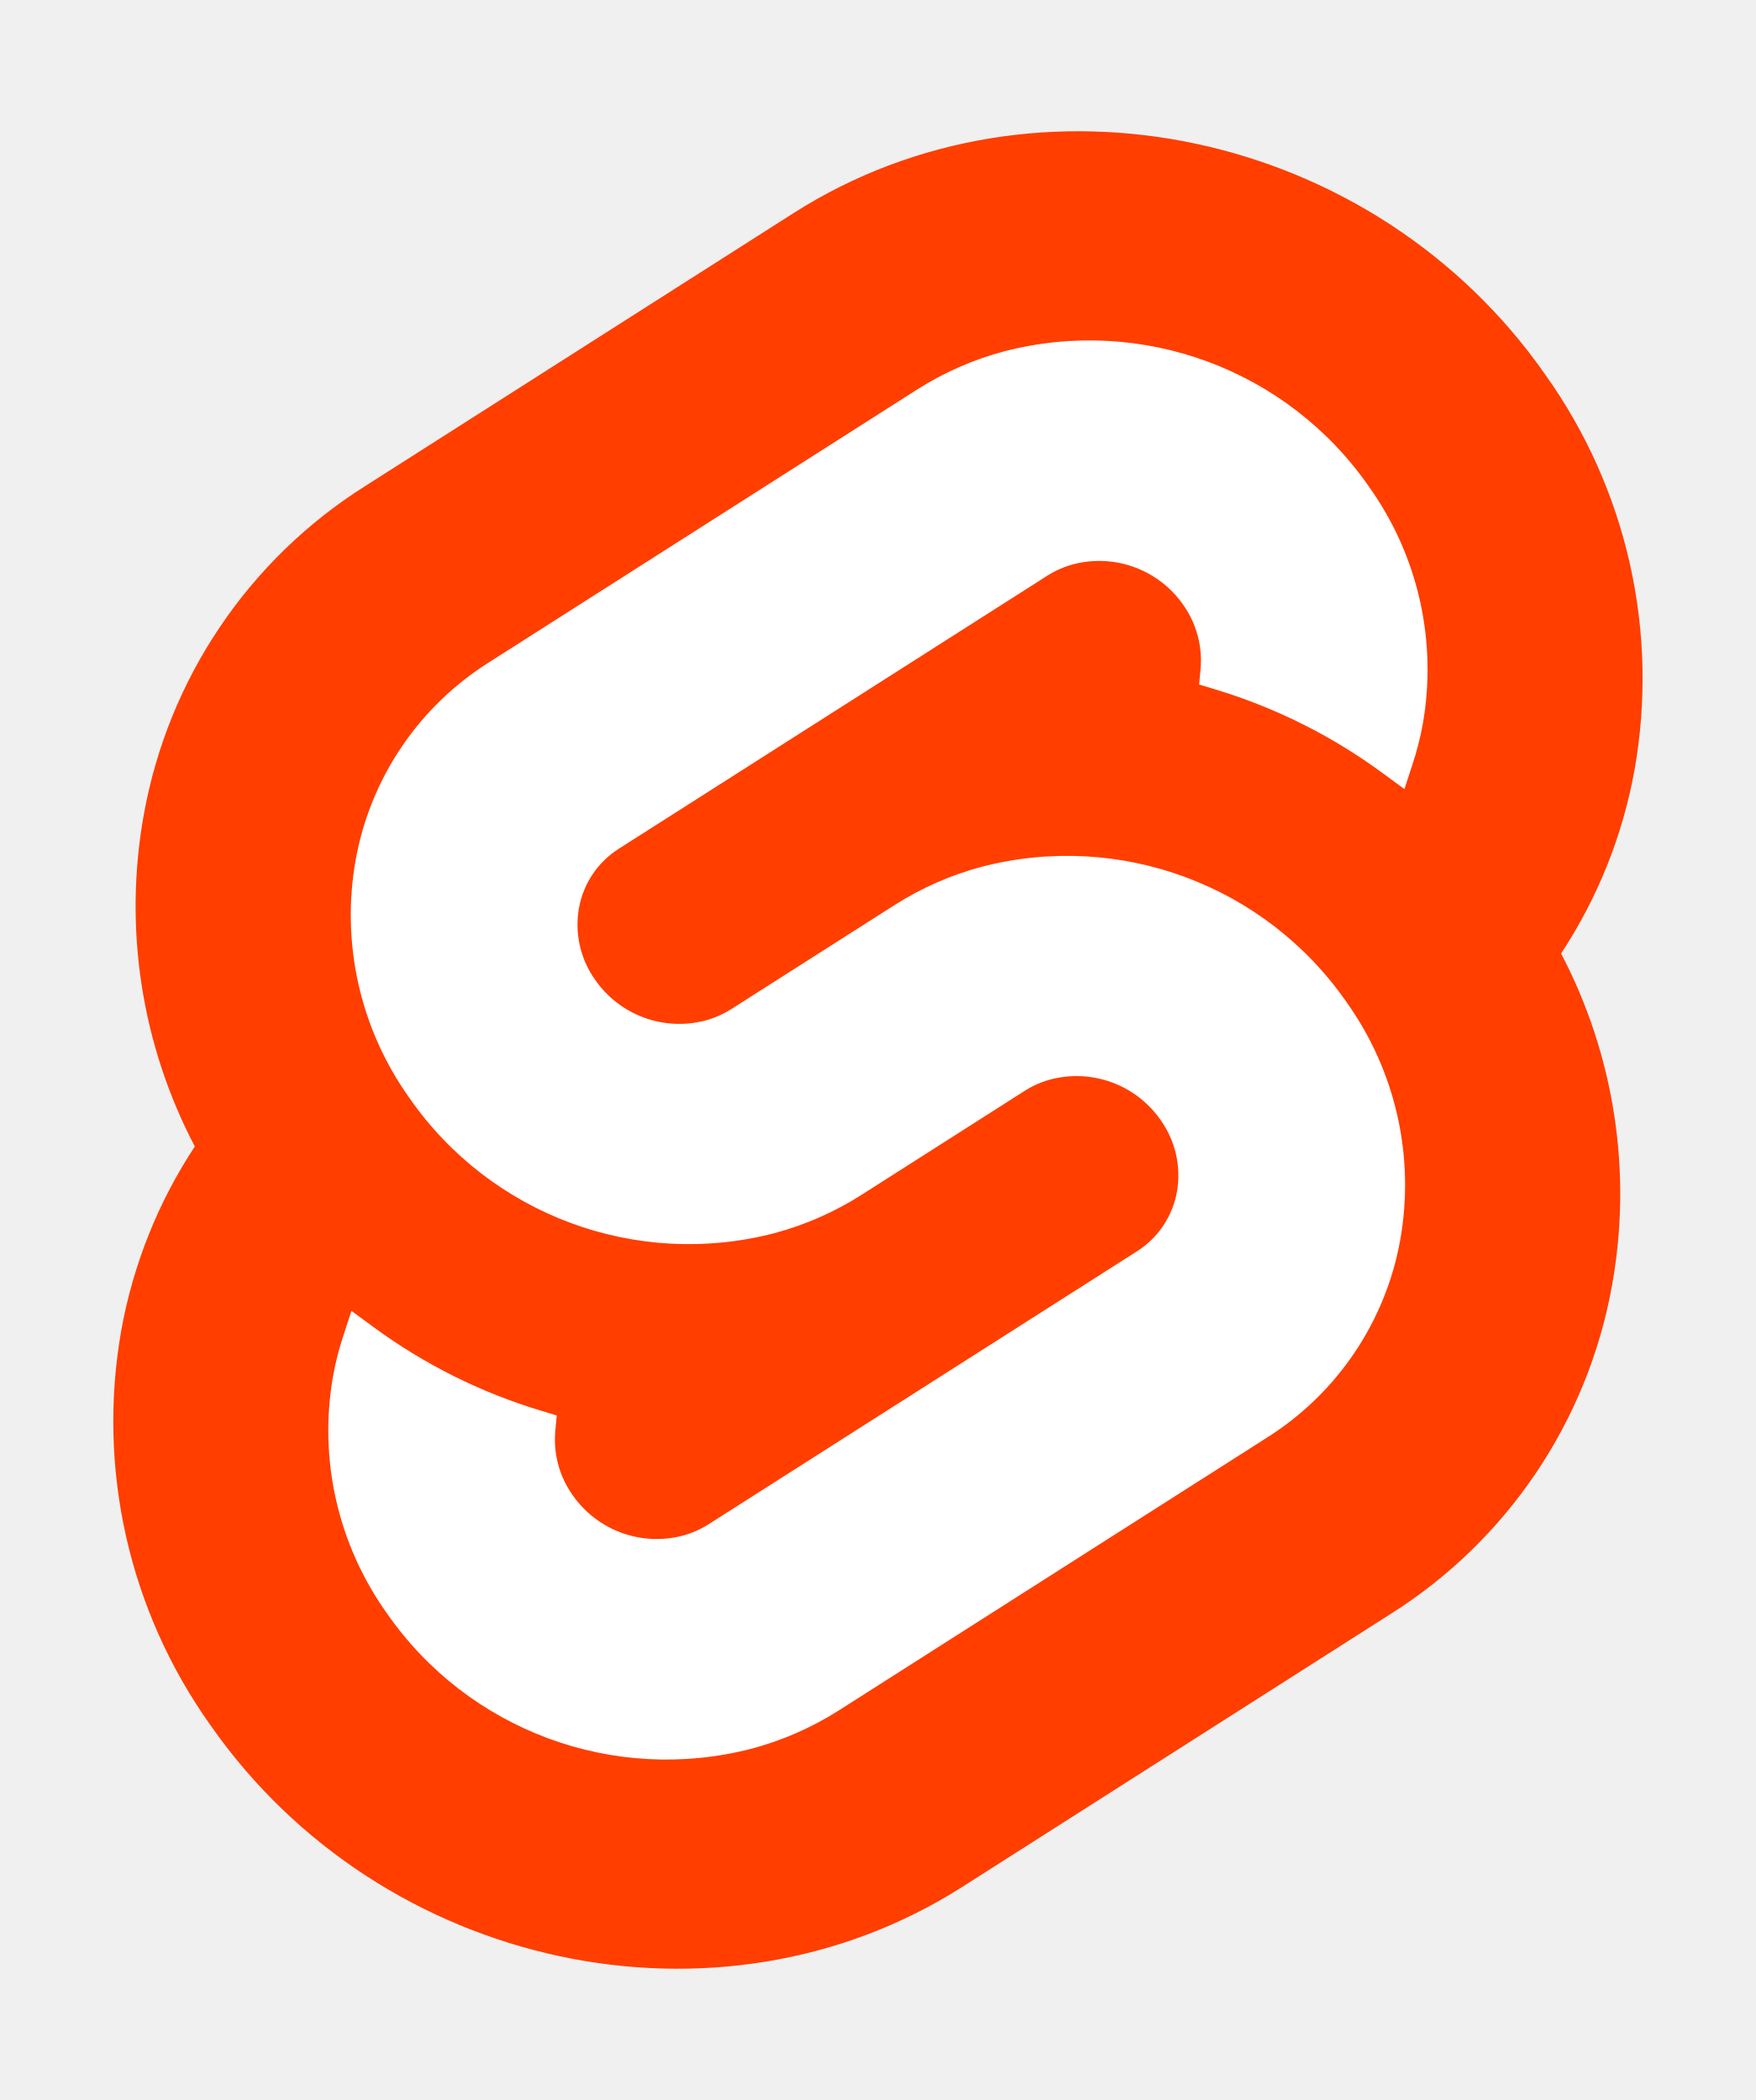
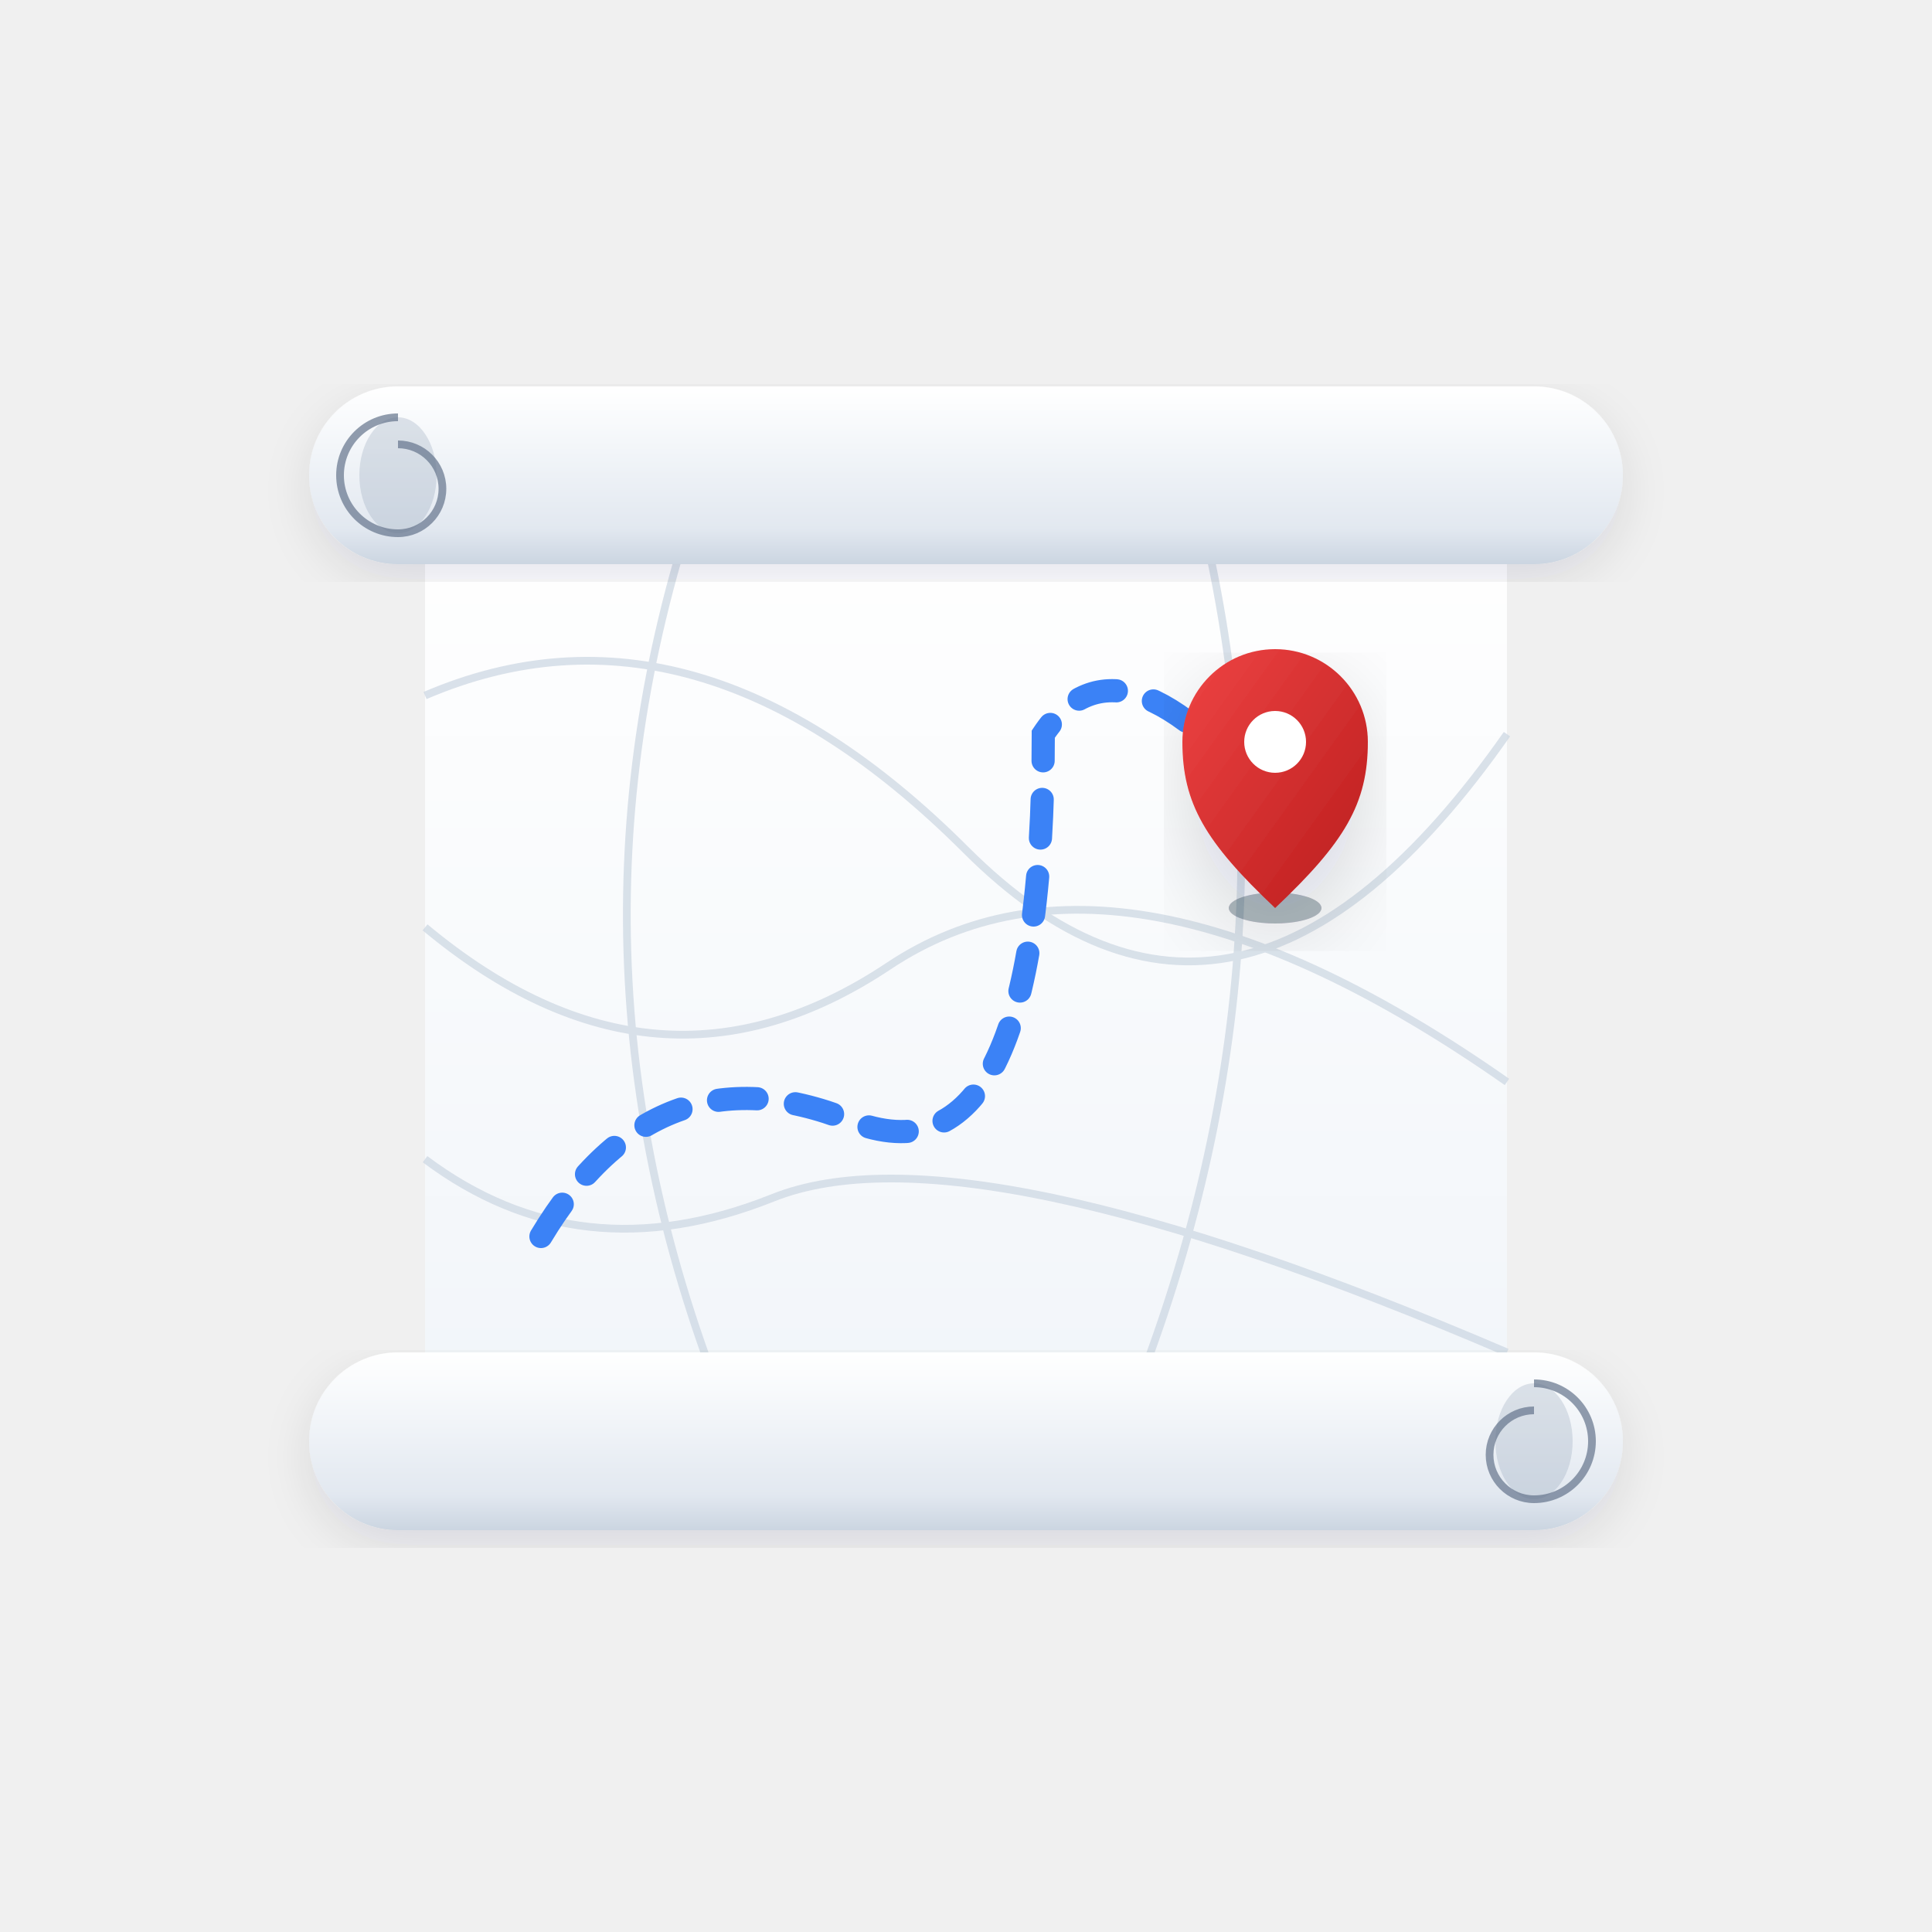
- <svg xmlns="http://www.w3.org/2000/svg" width="107" height="128" viewBox="0 0 107 128">
-   <path d="M94.157 22.819c-10.4-14.885-30.94-19.297-45.792-9.835L22.282 29.608A29.92 29.92 0 0 0 8.764 49.65a31.5 31.5 0 0 0 3.108 20.231 30 30 0 0 0-4.477 11.183 31.9 31.9 0 0 0 5.448 24.116c10.402 14.887 30.942 19.297 45.791 9.835l26.083-16.624A29.92 29.92 0 0 0 98.235 78.35a31.53 31.53 0 0 0-3.105-20.232 30 30 0 0 0 4.474-11.182 31.88 31.88 0 0 0-5.447-24.116" style="fill:#ff3e00" />
-   <path d="M45.817 106.582a20.72 20.72 0 0 1-22.237-8.243 19.17 19.17 0 0 1-3.277-14.503 18 18 0 0 1 .624-2.435l.49-1.498 1.337.981a33.6 33.6 0 0 0 10.203 5.098l.97.294-.09.968a5.85 5.85 0 0 0 1.052 3.878 6.24 6.24 0 0 0 6.695 2.485 5.8 5.8 0 0 0 1.603-.704L69.27 76.28a5.43 5.43 0 0 0 2.45-3.631 5.8 5.8 0 0 0-.987-4.371 6.24 6.24 0 0 0-6.698-2.487 5.7 5.7 0 0 0-1.6.704l-9.953 6.345a19 19 0 0 1-5.296 2.326 20.72 20.72 0 0 1-22.237-8.243 19.17 19.17 0 0 1-3.277-14.502 17.99 17.99 0 0 1 8.13-12.052l26.081-16.623a19 19 0 0 1 5.3-2.329 20.72 20.72 0 0 1 22.237 8.243 19.17 19.17 0 0 1 3.277 14.503 18 18 0 0 1-.624 2.435l-.49 1.498-1.337-.98a33.6 33.6 0 0 0-10.203-5.1l-.97-.294.09-.968a5.86 5.86 0 0 0-1.052-3.878 6.24 6.24 0 0 0-6.696-2.485 5.8 5.8 0 0 0-1.602.704L37.73 51.72a5.42 5.42 0 0 0-2.449 3.63 5.79 5.79 0 0 0 .986 4.372 6.24 6.24 0 0 0 6.698 2.486 5.8 5.8 0 0 0 1.602-.704l9.952-6.342a19 19 0 0 1 5.295-2.328 20.72 20.72 0 0 1 22.237 8.242 19.17 19.17 0 0 1 3.277 14.503 18 18 0 0 1-8.13 12.053l-26.081 16.622a19 19 0 0 1-5.3 2.328" style="fill:#fff" />
+ <svg xmlns="http://www.w3.org/2000/svg" viewBox="0 0 500 500" width="100%" height="100%">
+   <defs>
+     <filter id="shadow" x="-10%" y="-10%" width="120%" height="120%">
+       <feDropShadow dx="0" dy="8" stdDeviation="12" flood-color="#0f172a" flood-opacity="0.15" />
+     </filter>
+     <filter id="shadow-light" x="-10%" y="-10%" width="120%" height="120%">
+       <feDropShadow dx="0" dy="4" stdDeviation="6" flood-color="#0f172a" flood-opacity="0.1" />
+     </filter>
+     <linearGradient id="paperGrad" x1="0%" y1="0%" x2="0%" y2="100%">
+       <stop offset="0%" stop-color="#ffffff" />
+       <stop offset="100%" stop-color="#f1f5f9" />
+     </linearGradient>
+     <linearGradient id="scrollGrad" x1="0%" y1="0%" x2="0%" y2="100%">
+       <stop offset="0%" stop-color="#ffffff" />
+       <stop offset="20%" stop-color="#f8fafc" />
+       <stop offset="80%" stop-color="#e2e8f0" />
+       <stop offset="100%" stop-color="#cbd5e1" />
+     </linearGradient>
+     <linearGradient id="pinGrad" x1="0%" y1="0%" x2="100%" y2="100%">
+       <stop offset="0%" stop-color="#ef4444" />
+       <stop offset="100%" stop-color="#b91c1c" />
+     </linearGradient>
+   </defs>
+   <rect x="110" y="130" width="280" height="240" fill="url(#paperGrad)" />
+   <g stroke="#cbd5e1" stroke-width="2" fill="none" opacity="0.7">
+     <path d="M 110 180 Q 180 150 250 220 T 390 190" />
+     <path d="M 110 240 Q 170 290 230 250 T 390 280" />
+     <path d="M 110 300 Q 150 330 200 310 T 390 350" />
+     <path d="M 180 130 Q 140 250 190 370" />
+     <path d="M 310 130 Q 340 250 290 370" />
+   </g>
+   <path d="M 140 320 Q 170 270 220 290 T 270 190 Q 290 160 330 210" fill="none" stroke="#3b82f6" stroke-width="6" stroke-dasharray="10 10" stroke-linecap="round" />
+   <g filter="url(#shadow-light)">
+     <rect x="80" y="100" width="340" height="46" rx="23" fill="url(#scrollGrad)" />
+     <ellipse cx="103" cy="123" rx="10" ry="15" fill="#94a3b8" opacity="0.3" />
+     <path d="M 103 108 A 15 15 0 0 0 103 138 A 8 8 0 0 0 103 115" fill="none" stroke="#64748b" stroke-width="2" opacity="0.7" />
+   </g>
+   <g filter="url(#shadow-light)">
+     <rect x="80" y="350" width="340" height="46" rx="23" fill="url(#scrollGrad)" />
+     <ellipse cx="397" cy="373" rx="10" ry="15" fill="#94a3b8" opacity="0.3" />
+     <path d="M 397 358 A 15 15 0 0 1 397 388 A 8 8 0 0 1 397 365" fill="none" stroke="#64748b" stroke-width="2" opacity="0.7" />
+   </g>
+   <g transform="translate(330, 210)" filter="url(#shadow)">
+     <ellipse cx="0" cy="25" rx="12" ry="4" fill="#0f172a" opacity="0.3" />
+     <path d="M 0 25 C -18 8 -24 -2 -24 -18 A 24 24 0 1 1 24 -18 C 24 -2 18 8 0 25 Z" fill="url(#pinGrad)" />
+     <circle cx="0" cy="-18" r="8" fill="#ffffff" />
+   </g>
</svg>
